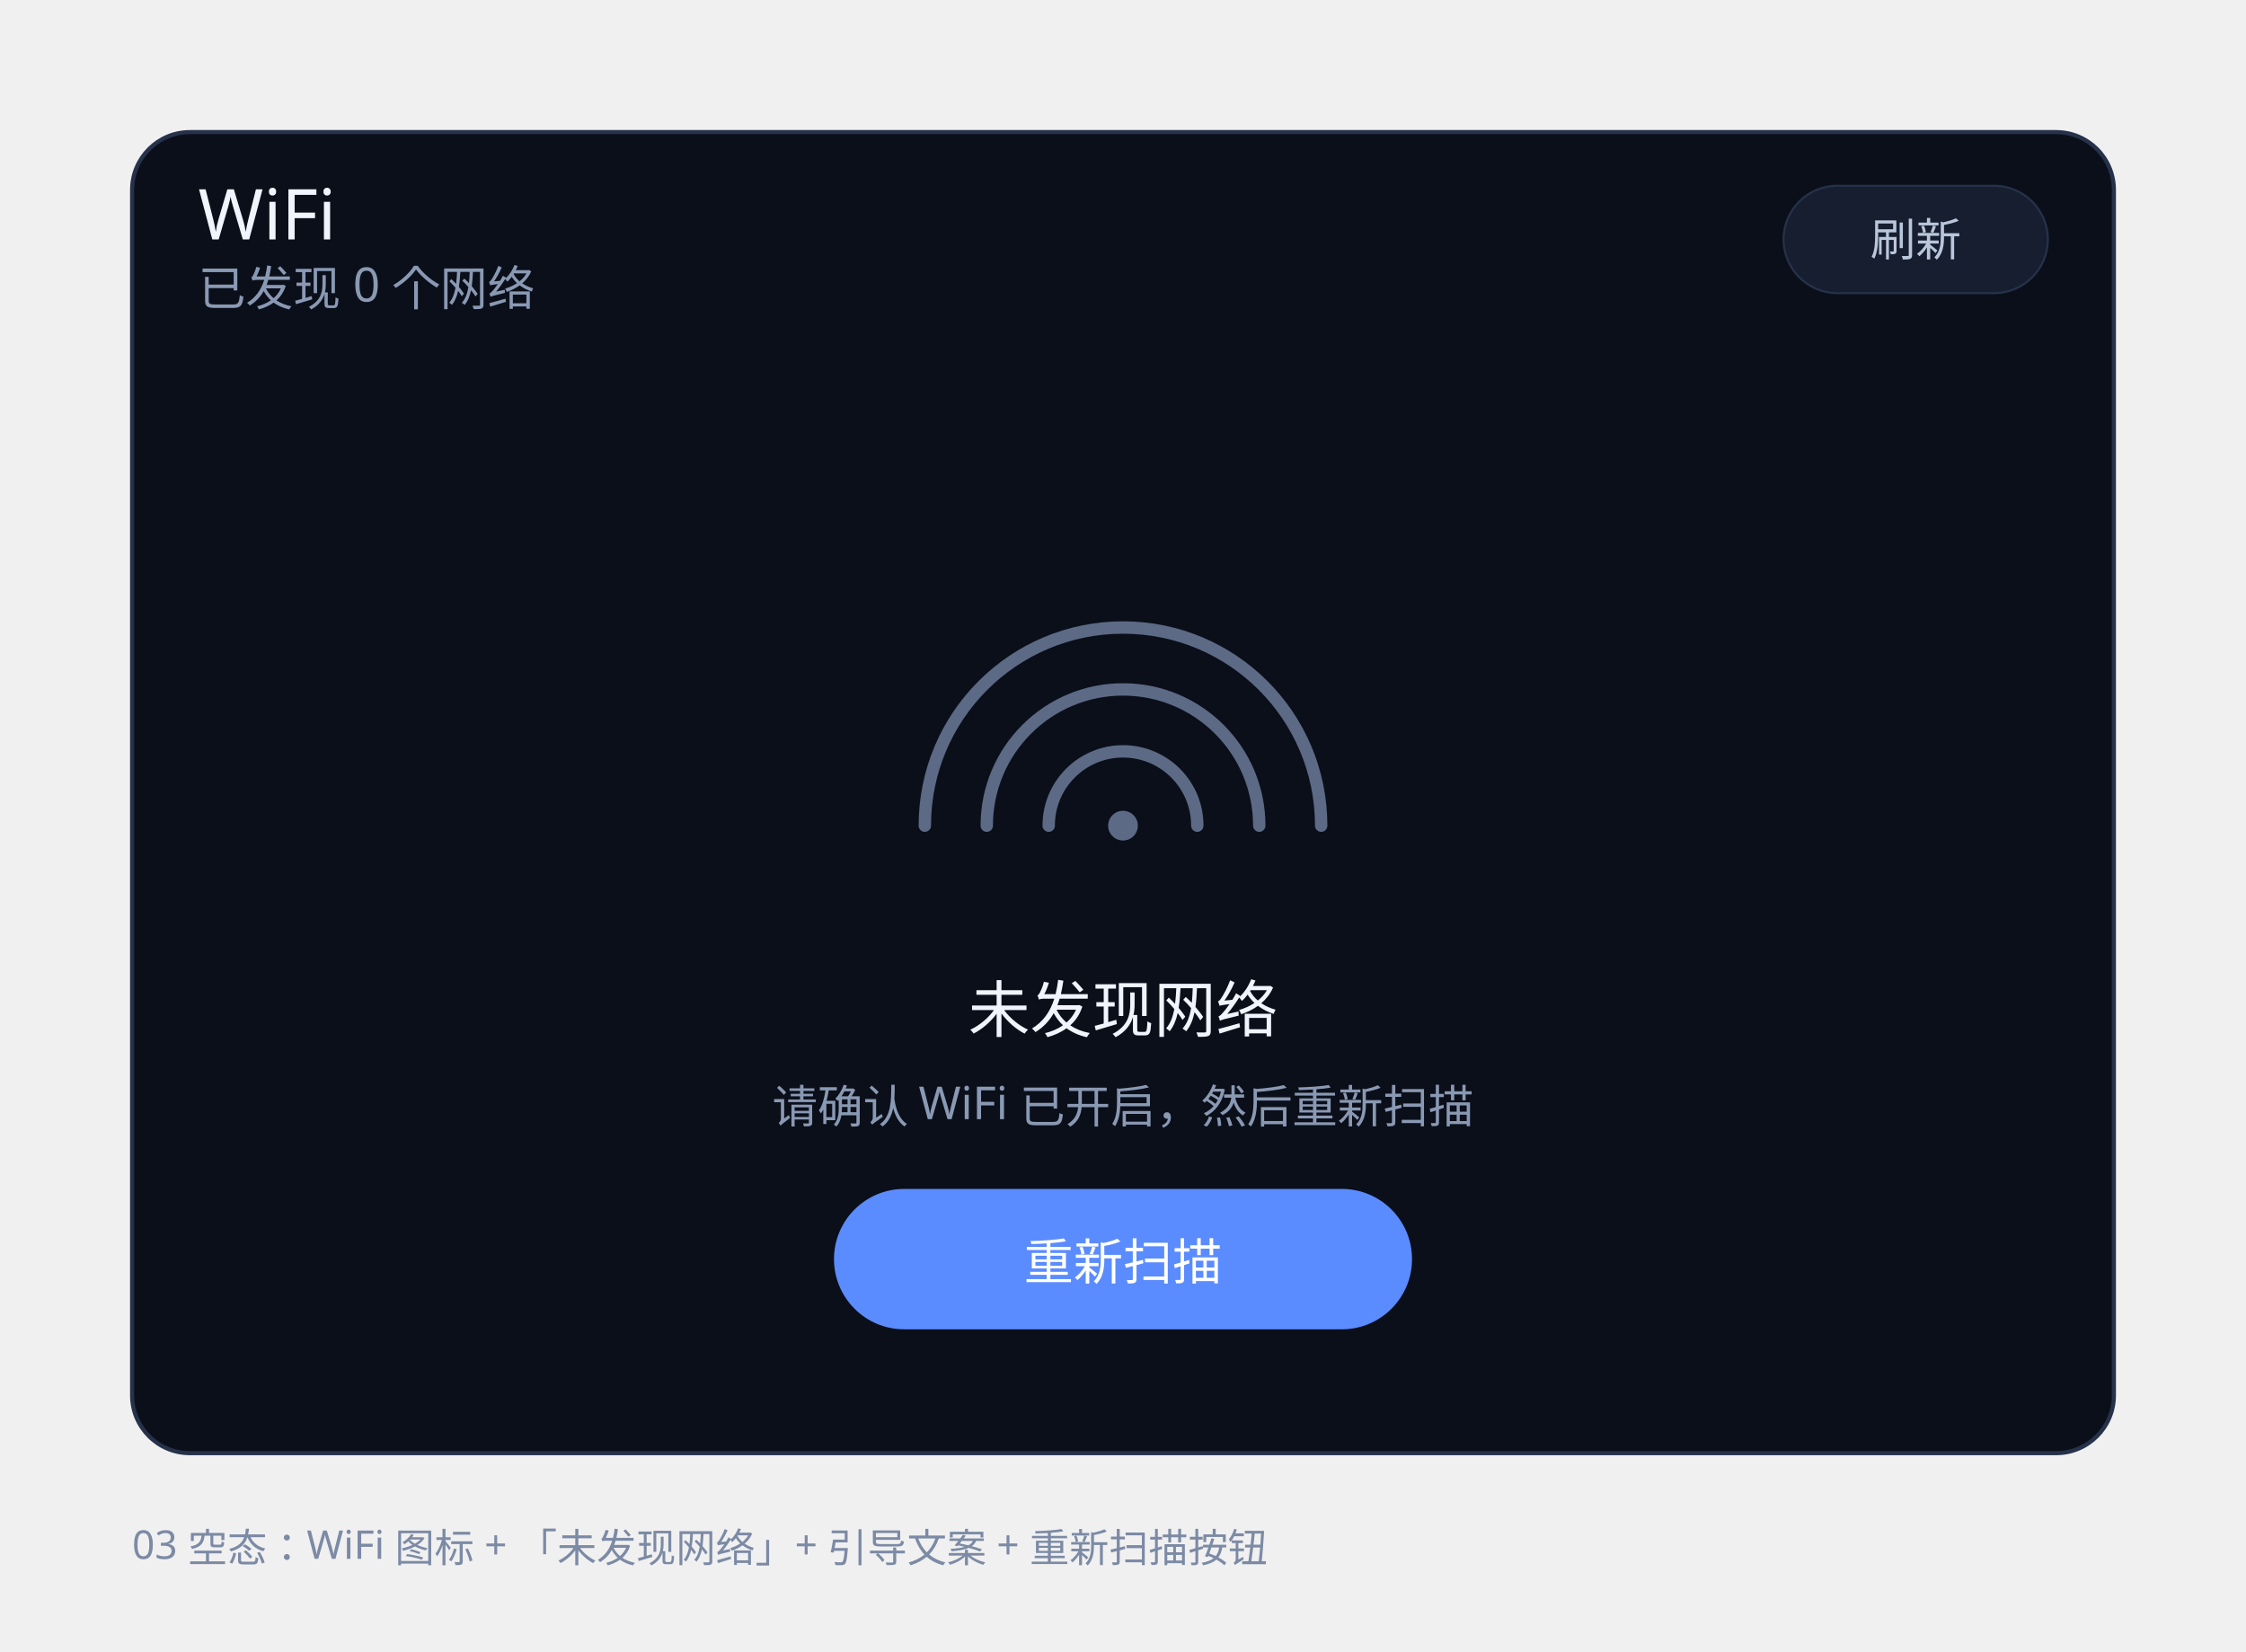
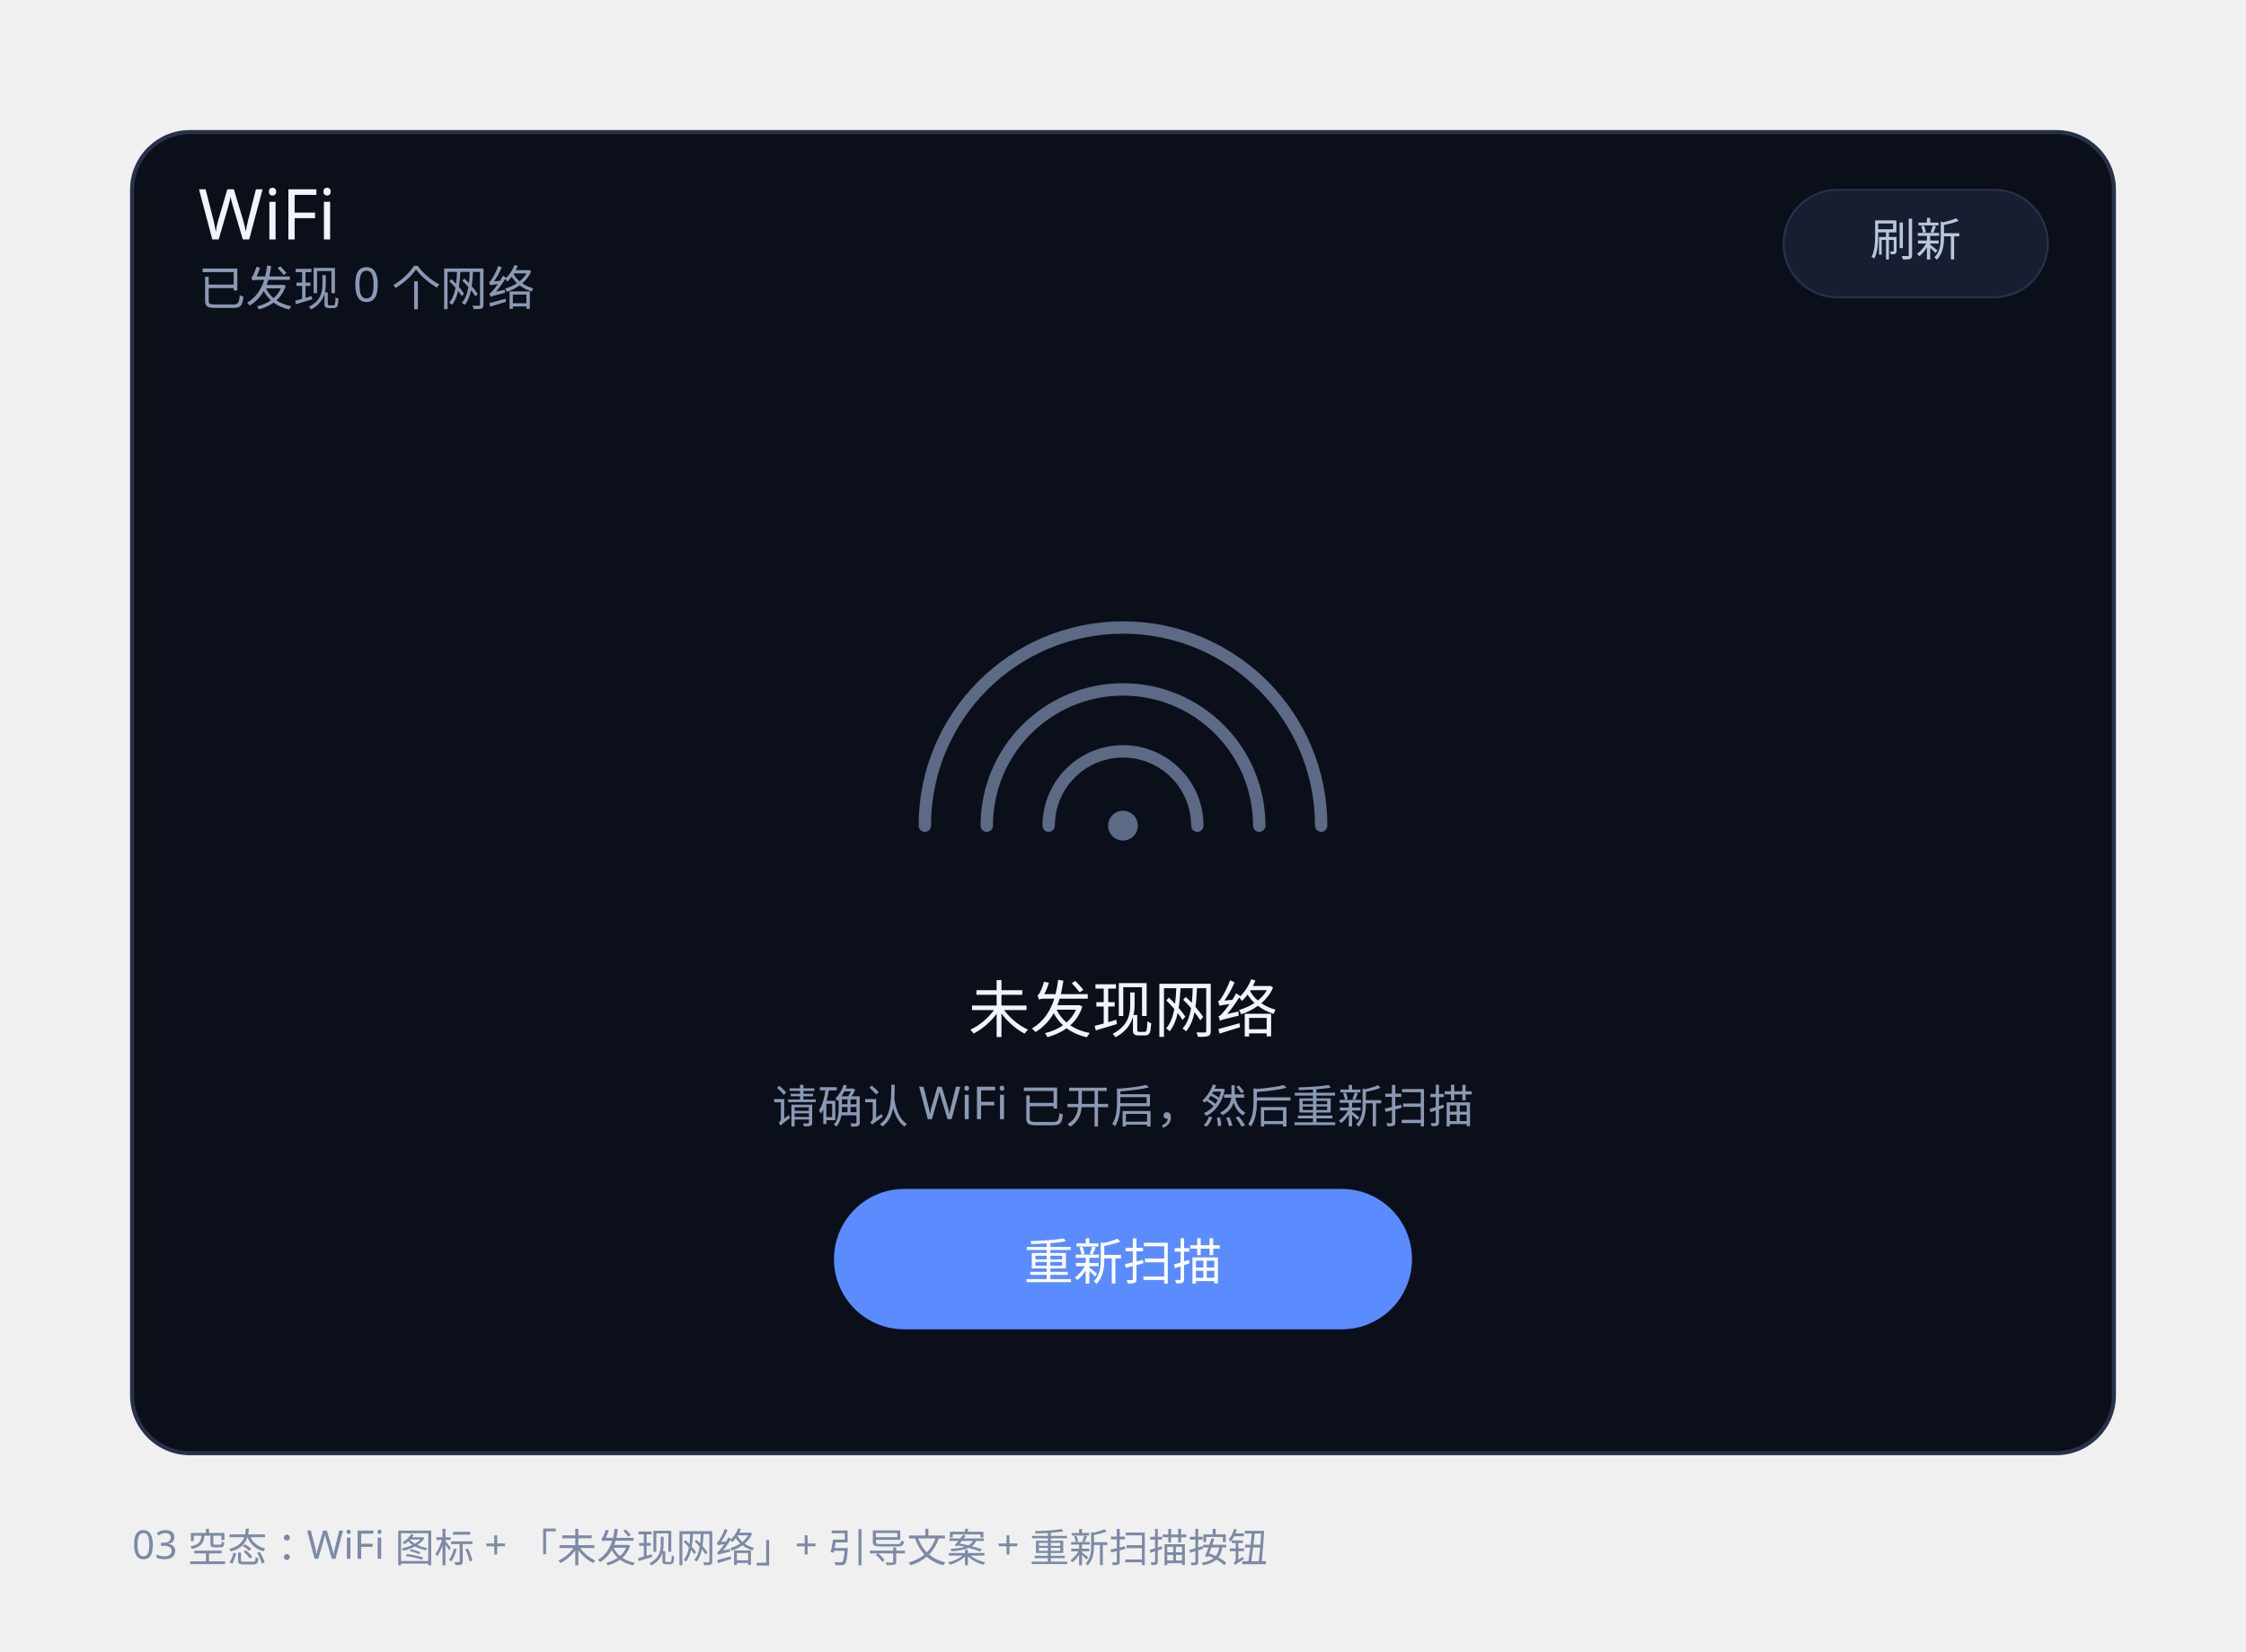
<svg xmlns="http://www.w3.org/2000/svg" viewBox="0 0 680 500" width="100%" role="img" font-family="Segoe UI, Microsoft YaHei, sans-serif">
  <g transform="translate(40,40) scale(1.25)">
    <rect x="0" y="0" width="480" height="320" rx="14" fill="#0B0F1A" stroke="#26314A" stroke-width="1" />
    <text x="16" y="26" fill="#F0F4FC" font-size="17" font-weight="500">WiFi</text>
    <text x="16" y="42" fill="#8A99B3" font-size="11.5">已发现 0 个网络</text>
-     <rect x="400" y="13" width="64" height="26" fill="#161E30" rx="13" stroke="#26314A" stroke-width="0.5" />
+     <rect x="400" y="14" width="64" height="26" fill="#161E30" rx="13" stroke="#26314A" stroke-width="0.5" />
    <text x="432" y="30" fill="#B9C6DC" font-size="11" text-anchor="middle">刷新</text>
    <path d="M192 168 a48 48 0 0 1 96 0" fill="none" stroke="#5C6A85" stroke-width="3" stroke-linecap="round" stroke-linejoin="round" />
    <path d="M207 168 a33 33 0 0 1 66 0" fill="none" stroke="#5C6A85" stroke-width="3" stroke-linecap="round" stroke-linejoin="round" />
    <path d="M222 168 a18 18 0 0 1 36 0" fill="none" stroke="#5C6A85" stroke-width="3" stroke-linecap="round" stroke-linejoin="round" />
    <circle cx="240" cy="168" r="3.6" fill="#5C6A85" />
    <text x="240" y="218" fill="#F0F4FC" font-size="15" text-anchor="middle">未发现网络</text>
    <text x="240" y="240" fill="#8A99B3" font-size="11" text-anchor="middle">请确认 WiFi 已开启，然后重新扫描</text>
    <rect x="170" y="256" width="140" height="34" fill="#5B8CFF" rx="17" />
    <text x="240" y="278" fill="#FFFFFF" font-size="12" text-anchor="middle">重新扫描</text>
  </g>
  <text x="40" y="472" fill="#7C8AA5" font-size="12">03 空态：WiFi 图标 + 「未发现网络」+ 引导文案 + 重新扫描按钮</text>
</svg>
